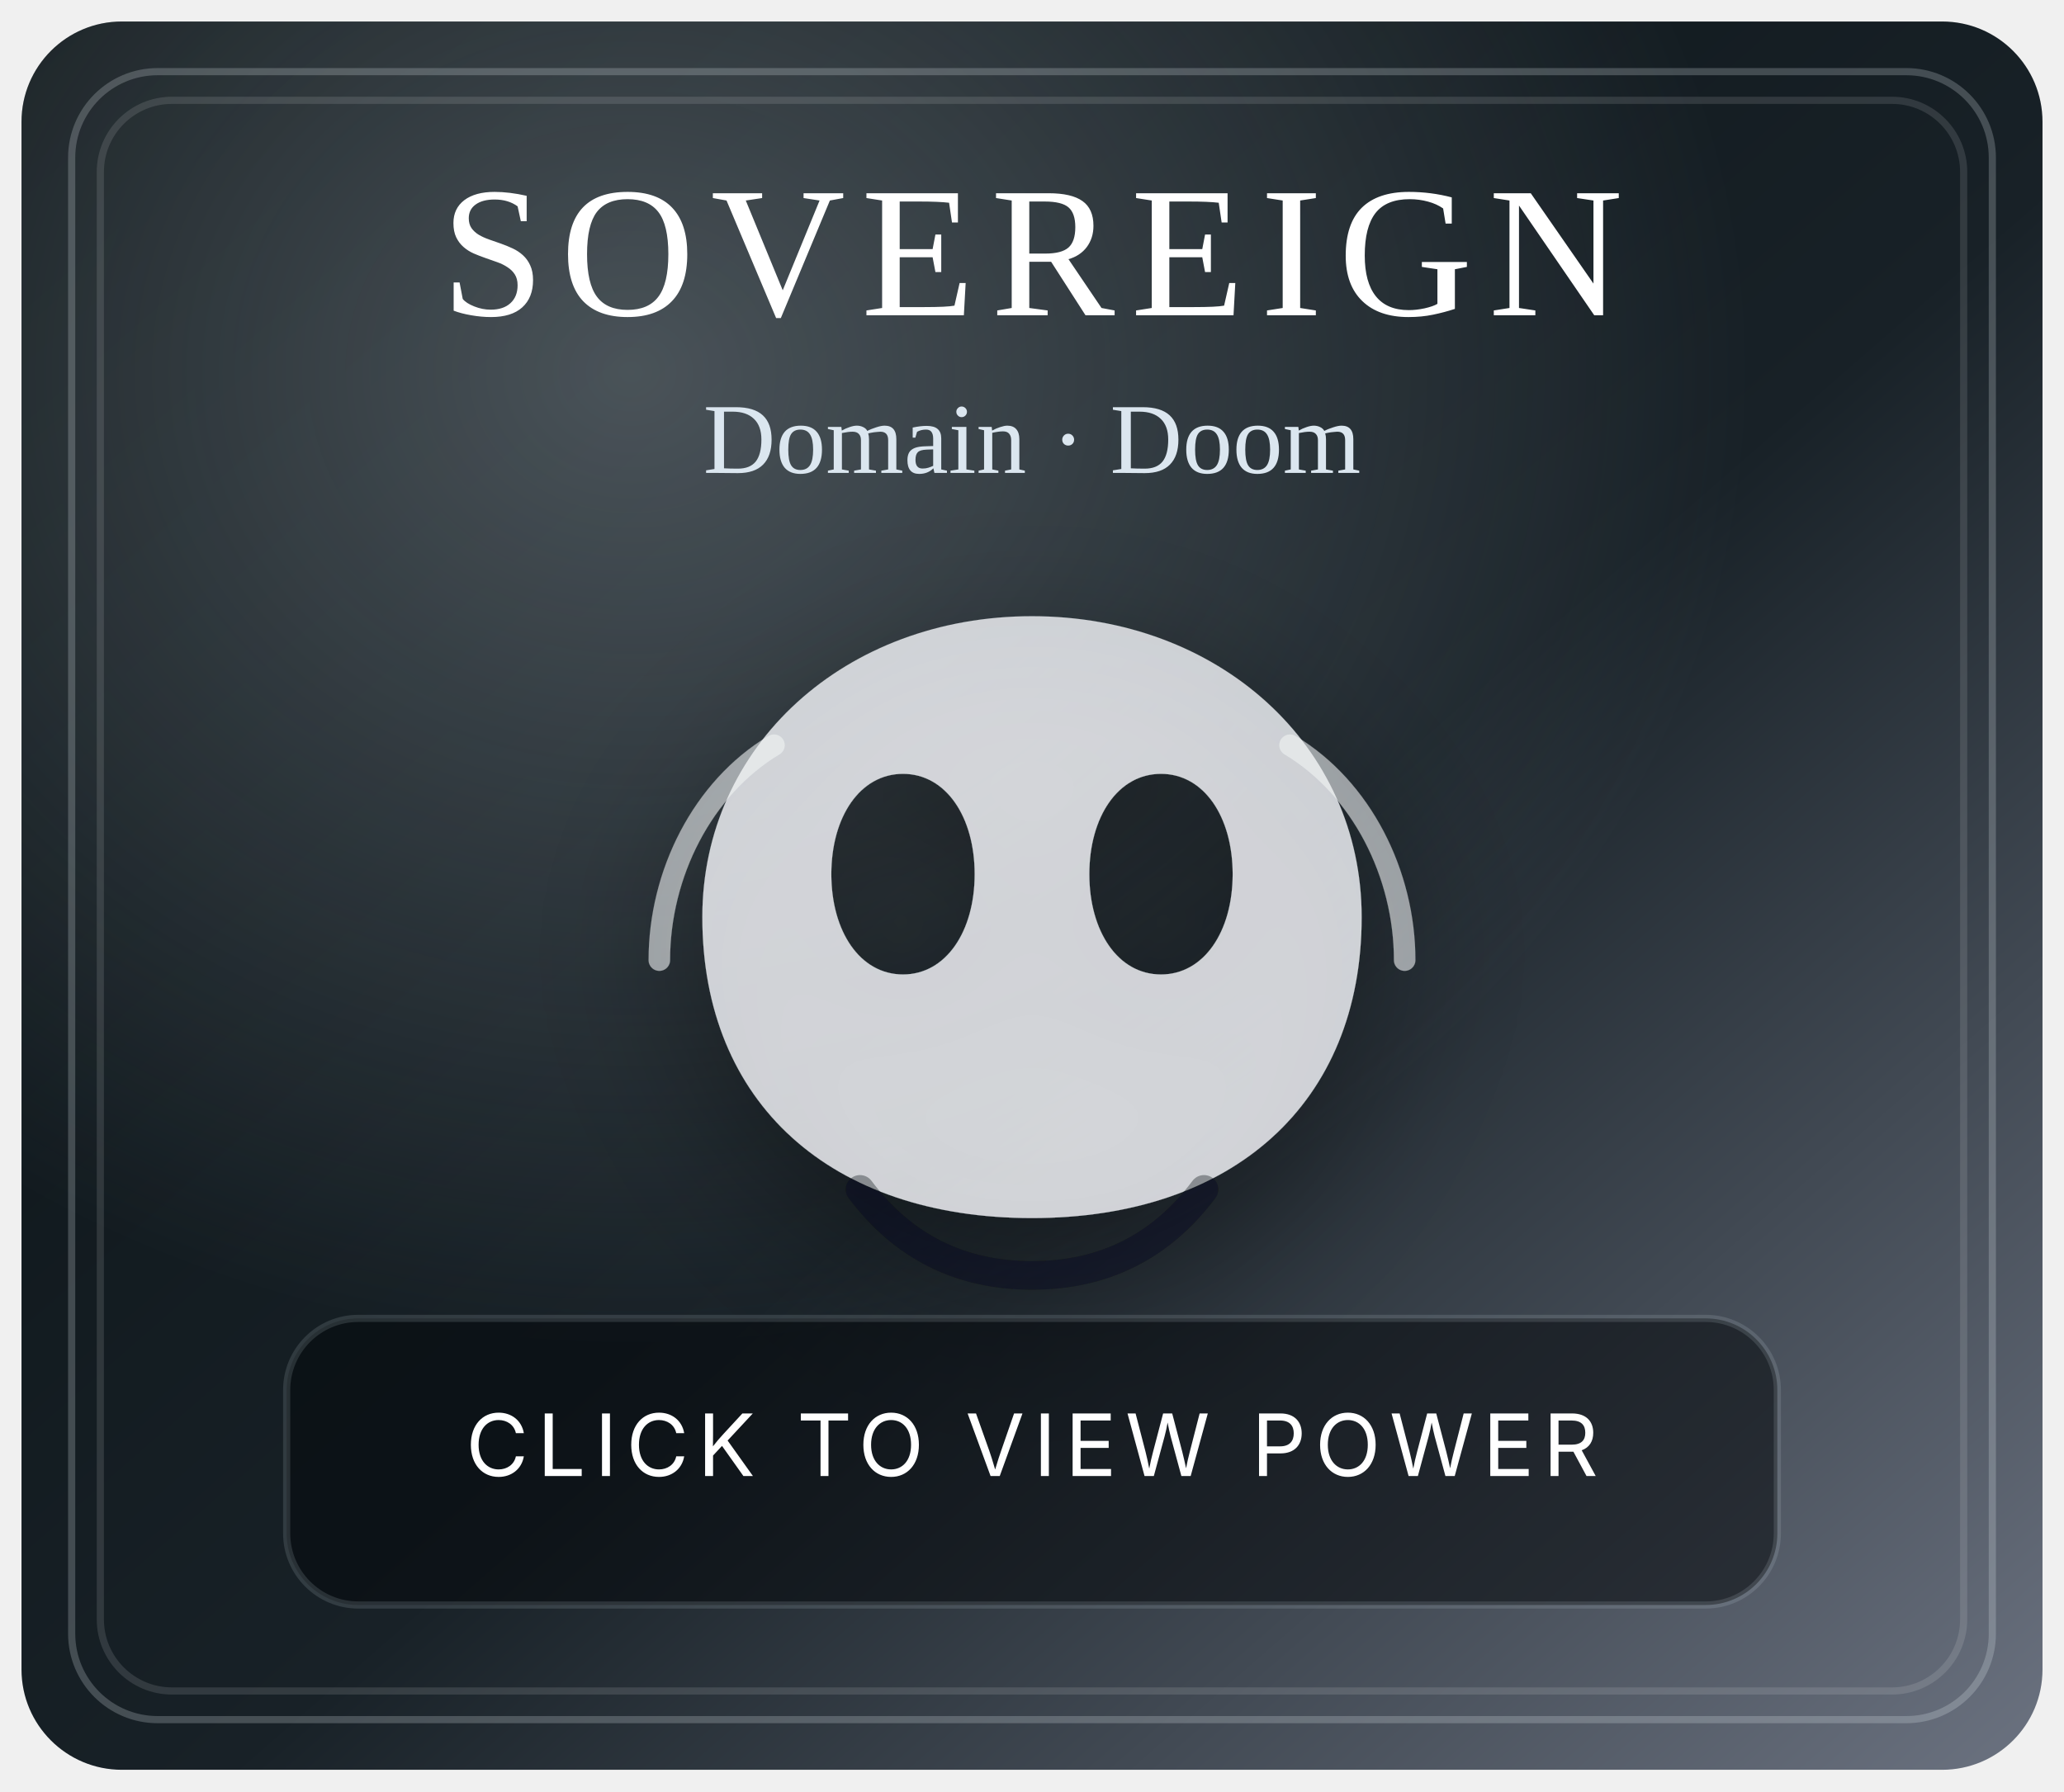
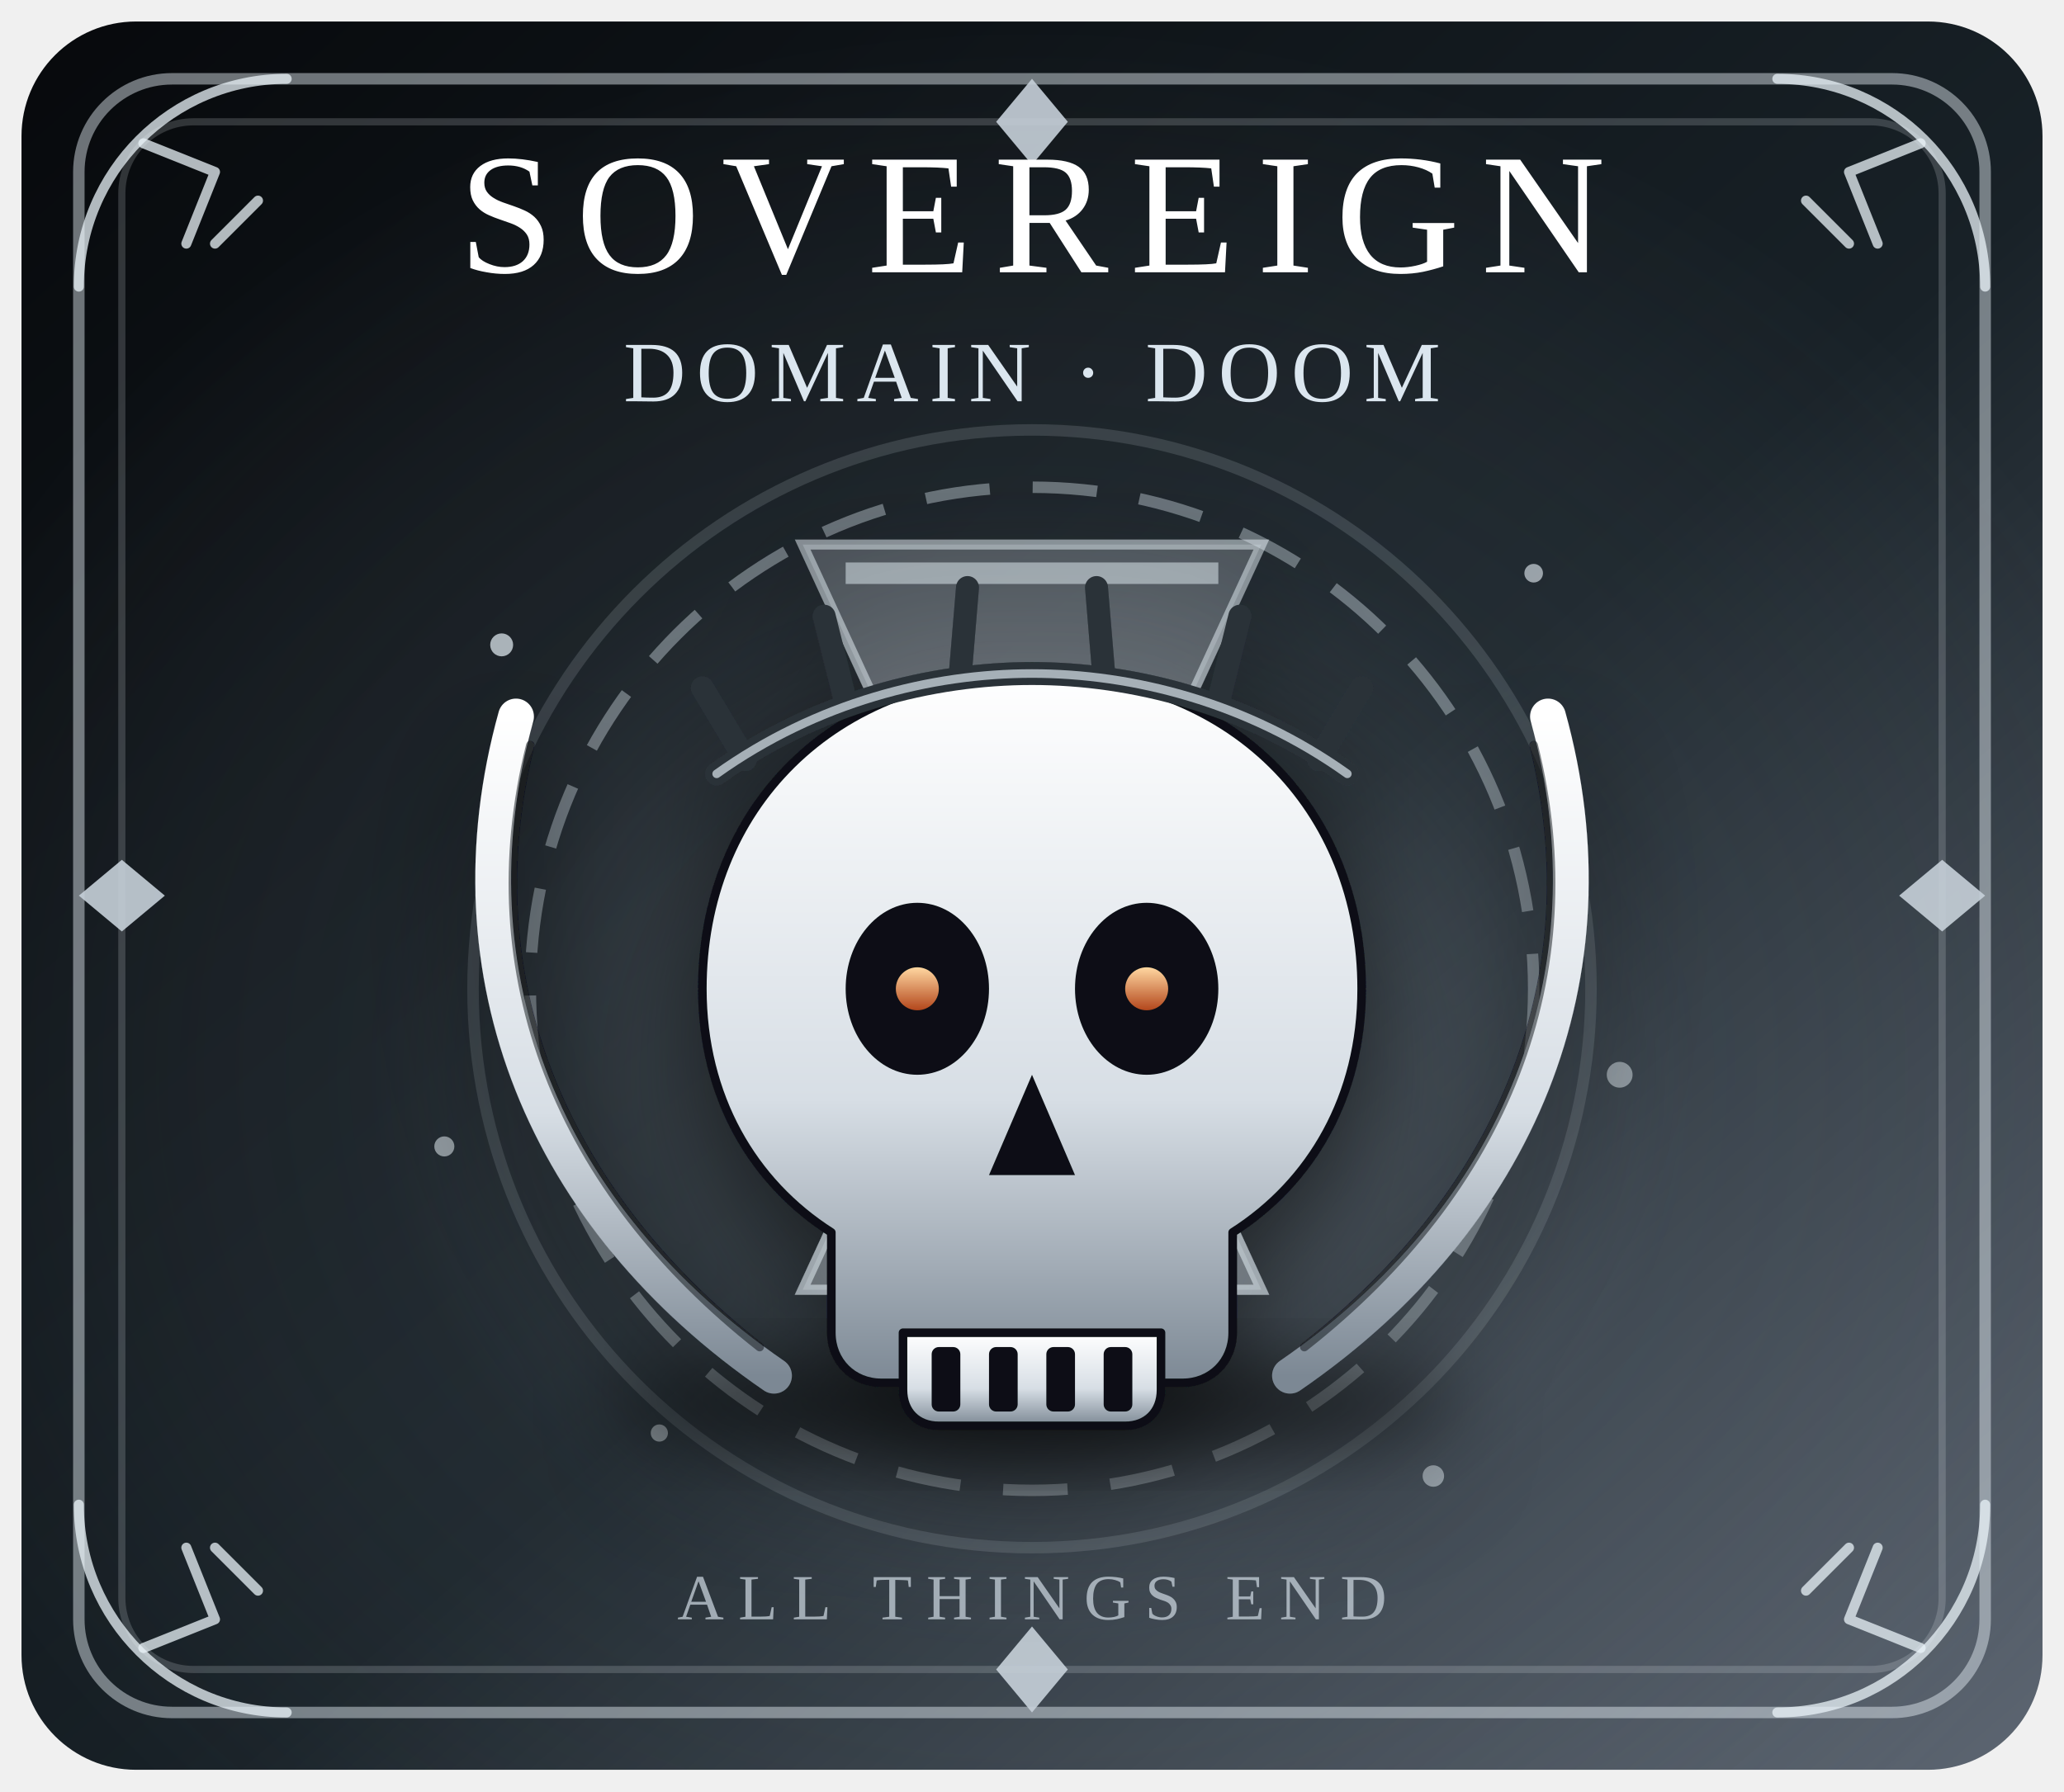
<svg xmlns="http://www.w3.org/2000/svg" width="288" height="250" viewBox="0 0 288 250" role="img" aria-label="Sovereign of Doom card">
  <defs>
    <linearGradient id="bg" x1="0" x2="1" y1="0" y2="1">
-       <stop offset="0" stop-color="#081013" />
+       <stop offset="0" stop-color="#07090c" />
      <stop offset="0.55" stop-color="#182127" />
-       <stop offset="1" stop-color="#6b7280" />
+       <stop offset="1" stop-color="#5d6672" />
    </linearGradient>
-     <radialGradient id="mist" cx="30%" cy="20%" r="80%">
-       <stop offset="0" stop-color="#b6c0c9" stop-opacity="0.35" />
-       <stop offset="0.7" stop-color="#b6c0c9" stop-opacity="0" />
+     <radialGradient id="mist" cx="50%" cy="60%" r="60%">
+       <stop offset="0" stop-color="#c7d1da" stop-opacity="0.38" />
+       <stop offset="0.55" stop-color="#8a97a4" stop-opacity="0.1" />
+       <stop offset="1" stop-color="#c7d1da" stop-opacity="0" />
    </radialGradient>
+     <linearGradient id="bone" x1="0" x2="0" y1="0" y2="1">
+       <stop offset="0" stop-color="#ffffff" />
+       <stop offset="0.6" stop-color="#d7dee5" />
+       <stop offset="1" stop-color="#7c8894" />
+     </linearGradient>
+     <linearGradient id="ember" x1="0" x2="0" y1="0" y2="1">
+       <stop offset="0" stop-color="#ffd7a1" />
+       <stop offset="1" stop-color="#b3471c" />
+     </linearGradient>
    <filter id="shadow" x="-30%" y="-30%" width="160%" height="160%">
-       <feDropShadow dx="0" dy="7" stdDeviation="11" flood-color="#000" flood-opacity="0.5" />
+       <feDropShadow dx="0" dy="6" stdDeviation="8" flood-color="#000" flood-opacity="0.6" />
+     </filter>
+     <filter id="soft" x="-50%" y="-50%" width="200%" height="200%">
+       <feGaussianBlur stdDeviation="5" />
    </filter>
  </defs>
-   <rect x="3" y="3" width="282" height="244" rx="14" fill="url(#bg)" />
-   <rect x="3" y="3" width="282" height="244" rx="14" fill="url(#mist)" />
-   <rect x="10" y="10" width="268" height="230" rx="12" fill="none" stroke="#e9f2f8" stroke-opacity="0.22" />
-   <rect x="14" y="14" width="260" height="222" rx="10" fill="none" stroke="#ffffff" stroke-opacity="0.12" />
-   <g filter="url(#shadow)" fill="#f3f6f8" fill-opacity="0.8">
-     <path d="M144 86c-26 0-46 18-46 42 0 26 18 42 46 42s46-16 46-42c0-24-20-42-46-42zm-18 50c-6 0-10-6-10-14 0-8 4-14 10-14s10 6 10 14c0 8-4 14-10 14zm36 0c-6 0-10-6-10-14 0-8 4-14 10-14s10 6 10 14c0 8-4 14-10 14z" />
-     <path d="M120 166c6 8 14 12 24 12s18-4 24-12" fill="none" stroke="#0a1114" stroke-opacity="0.35" stroke-width="4" stroke-linecap="round" />
-     <path d="M108 104c-10 6-16 18-16 30" fill="none" stroke="#f3f6f8" stroke-opacity="0.55" stroke-width="3" stroke-linecap="round" />
-     <path d="M180 104c10 6 16 18 16 30" fill="none" stroke="#f3f6f8" stroke-opacity="0.55" stroke-width="3" stroke-linecap="round" />
+   <rect x="3" y="3" width="282" height="244" rx="16" fill="url(#bg)" />
+   <rect x="3" y="3" width="282" height="244" rx="16" fill="url(#mist)" />
+   <g fill="none" stroke="#e9f2f8" stroke-linecap="round" stroke-linejoin="round">
+     <rect x="11" y="11" width="266" height="228" rx="13" stroke-opacity="0.45" stroke-width="1.6" />
+     <rect x="17" y="17" width="254" height="216" rx="10" stroke-opacity="0.18" />
+     <g stroke-opacity="0.75" stroke-width="1.4">
+       <path d="M11 40c0-16 13-29 29-29M277 40c0-16-13-29-29-29M11 210c0 16 13 29 29 29M277 210c0 16-13 29-29 29" />
+       <path d="M20 20l10 4-4 10M268 20l-10 4 4 10M20 230l10-4-4-10M268 230l-10-4 4-10" />
+       <path d="M30 34l6-6M258 34l-6-6M30 216l6 6M258 216l-6 6" />
+     </g>
+     <path d="M144 11l5 6-5 6-5-6zM144 227l5 6-5 6-5-6zM11 125l6-5 6 5-6 5zM265 125l6-5 6 5-6 5z" fill="#c7d1da" fill-opacity="0.9" stroke="none" />
  </g>
-   <text x="144" y="44" text-anchor="middle" fill="#fff" font-family="Georgia, 'Times New Roman', serif" font-size="26" letter-spacing="2.2">SOVEREIGN</text>
-   <text x="144" y="66" text-anchor="middle" fill="#dbe6ef" font-family="Georgia, 'Times New Roman', serif" font-size="14">Domain · Doom</text>
-   <g>
-     <rect x="40" y="184" width="208" height="40" rx="10" fill="#05090b" fill-opacity="0.55" stroke="#dbe6ef" stroke-opacity="0.14" />
-     <text x="144" y="206" text-anchor="middle" fill="#ffffff" font-family="system-ui, -apple-system, Segoe UI, sans-serif" font-size="12" letter-spacing="1.2">CLICK TO VIEW POWER</text>
+   <g fill="none" stroke="#dbe6ef" stroke-opacity="0.4" stroke-width="1.6">
+     <circle cx="144" cy="138" r="70" stroke-dasharray="9 6" />
+     <circle cx="144" cy="138" r="78" stroke-opacity="0.15" />
  </g>
+   <g fill="#e9f2f8">
+     <circle cx="70" cy="90" r="1.6" fill-opacity="0.7" />
+     <circle cx="214" cy="80" r="1.3" fill-opacity="0.6" />
+     <circle cx="226" cy="150" r="1.8" fill-opacity="0.5" />
+     <circle cx="62" cy="160" r="1.4" fill-opacity="0.55" />
+     <circle cx="92" cy="200" r="1.2" fill-opacity="0.5" />
+     <circle cx="200" cy="206" r="1.5" fill-opacity="0.5" />
+   </g>
+   <g filter="url(#shadow)">
+     <ellipse cx="144" cy="196" rx="60" ry="6" fill="#000" fill-opacity="0.5" filter="url(#soft)" />
+     <g fill="#dbe6ef" fill-opacity="0.22" stroke="#e9f2f8" stroke-opacity="0.5" stroke-width="1.4">
+       <path d="M112 76h64l-24 52 24 52h-64l24-52z" />
+       <path d="M118 80h52M118 176h52" stroke-width="3" />
+     </g>
+     <path d="M136 128h16l-8 26z" fill="url(#ember)" fill-opacity="0.8" />
+     <g fill="none" stroke="url(#bone)" stroke-width="5" stroke-linecap="round">
+       <path d="M72 100c-10 36 4 70 36 92" />
+       <path d="M216 100c10 36-4 70-36 92" />
+     </g>
+     <g fill="none" stroke="#0a1114" stroke-opacity="0.5" stroke-width="1.2" stroke-linecap="round">
+       <path d="M74 104c-8 32 4 62 32 84M214 104c8 32-4 62-32 84" />
+     </g>
+     <g fill="url(#bone)" stroke="#0a1114" stroke-width="1.2" stroke-linejoin="round">
+       <path d="M144 94c-28 0-46 19-46 44 0 15 7 27 18 34v14c0 4 3 7 7 7h42c4 0 7-3 7-7v-14c11-7 18-19 18-34 0-25-18-44-46-44z" />
+       <path d="M126 186h36v8c0 3-2 5-5 5h-26c-3 0-5-2-5-5z" />
+     </g>
+     <g fill="#0a1114">
+       <ellipse cx="128" cy="138" rx="10" ry="12" />
+       <ellipse cx="160" cy="138" rx="10" ry="12" />
+       <path d="M144 150l-6 14h12z" />
+       <rect x="130" y="188" width="4" height="9" rx="1" />
+       <rect x="138" y="188" width="4" height="9" rx="1" />
+       <rect x="146" y="188" width="4" height="9" rx="1" />
+       <rect x="154" y="188" width="4" height="9" rx="1" />
+     </g>
+     <circle cx="128" cy="138" r="3" fill="url(#ember)" />
+     <circle cx="160" cy="138" r="3" fill="url(#ember)" />
+     <g fill="none" stroke="#2a3137" stroke-width="3.2" stroke-linecap="round">
+       <path d="M100 108c14-10 30-14 44-14s30 4 44 14" />
+       <path d="M104 106l-6-10M118 98l-3-12M134 94l1-12M154 94l-1-12M170 98l3-12M184 106l6-10" />
+     </g>
+     <g fill="none" stroke="#dbe6ef" stroke-opacity="0.7" stroke-width="1.2" stroke-linecap="round">
+       <path d="M100 108c14-10 30-14 44-14s30 4 44 14" />
+     </g>
+   </g>
+   <text x="144" y="38" text-anchor="middle" fill="#ffffff" font-family="Georgia, 'Times New Roman', serif" font-size="24" letter-spacing="3">SOVEREIGN</text>
+   <text x="144" y="56" text-anchor="middle" fill="#dbe6ef" font-family="Georgia, 'Times New Roman', serif" font-size="12" letter-spacing="1.5">DOMAIN · DOOM</text>
+   <text x="144" y="226" text-anchor="middle" fill="#c7d1da" fill-opacity="0.75" font-family="Georgia, 'Times New Roman', serif" font-size="9" letter-spacing="2">ALL THINGS END</text>
</svg>
